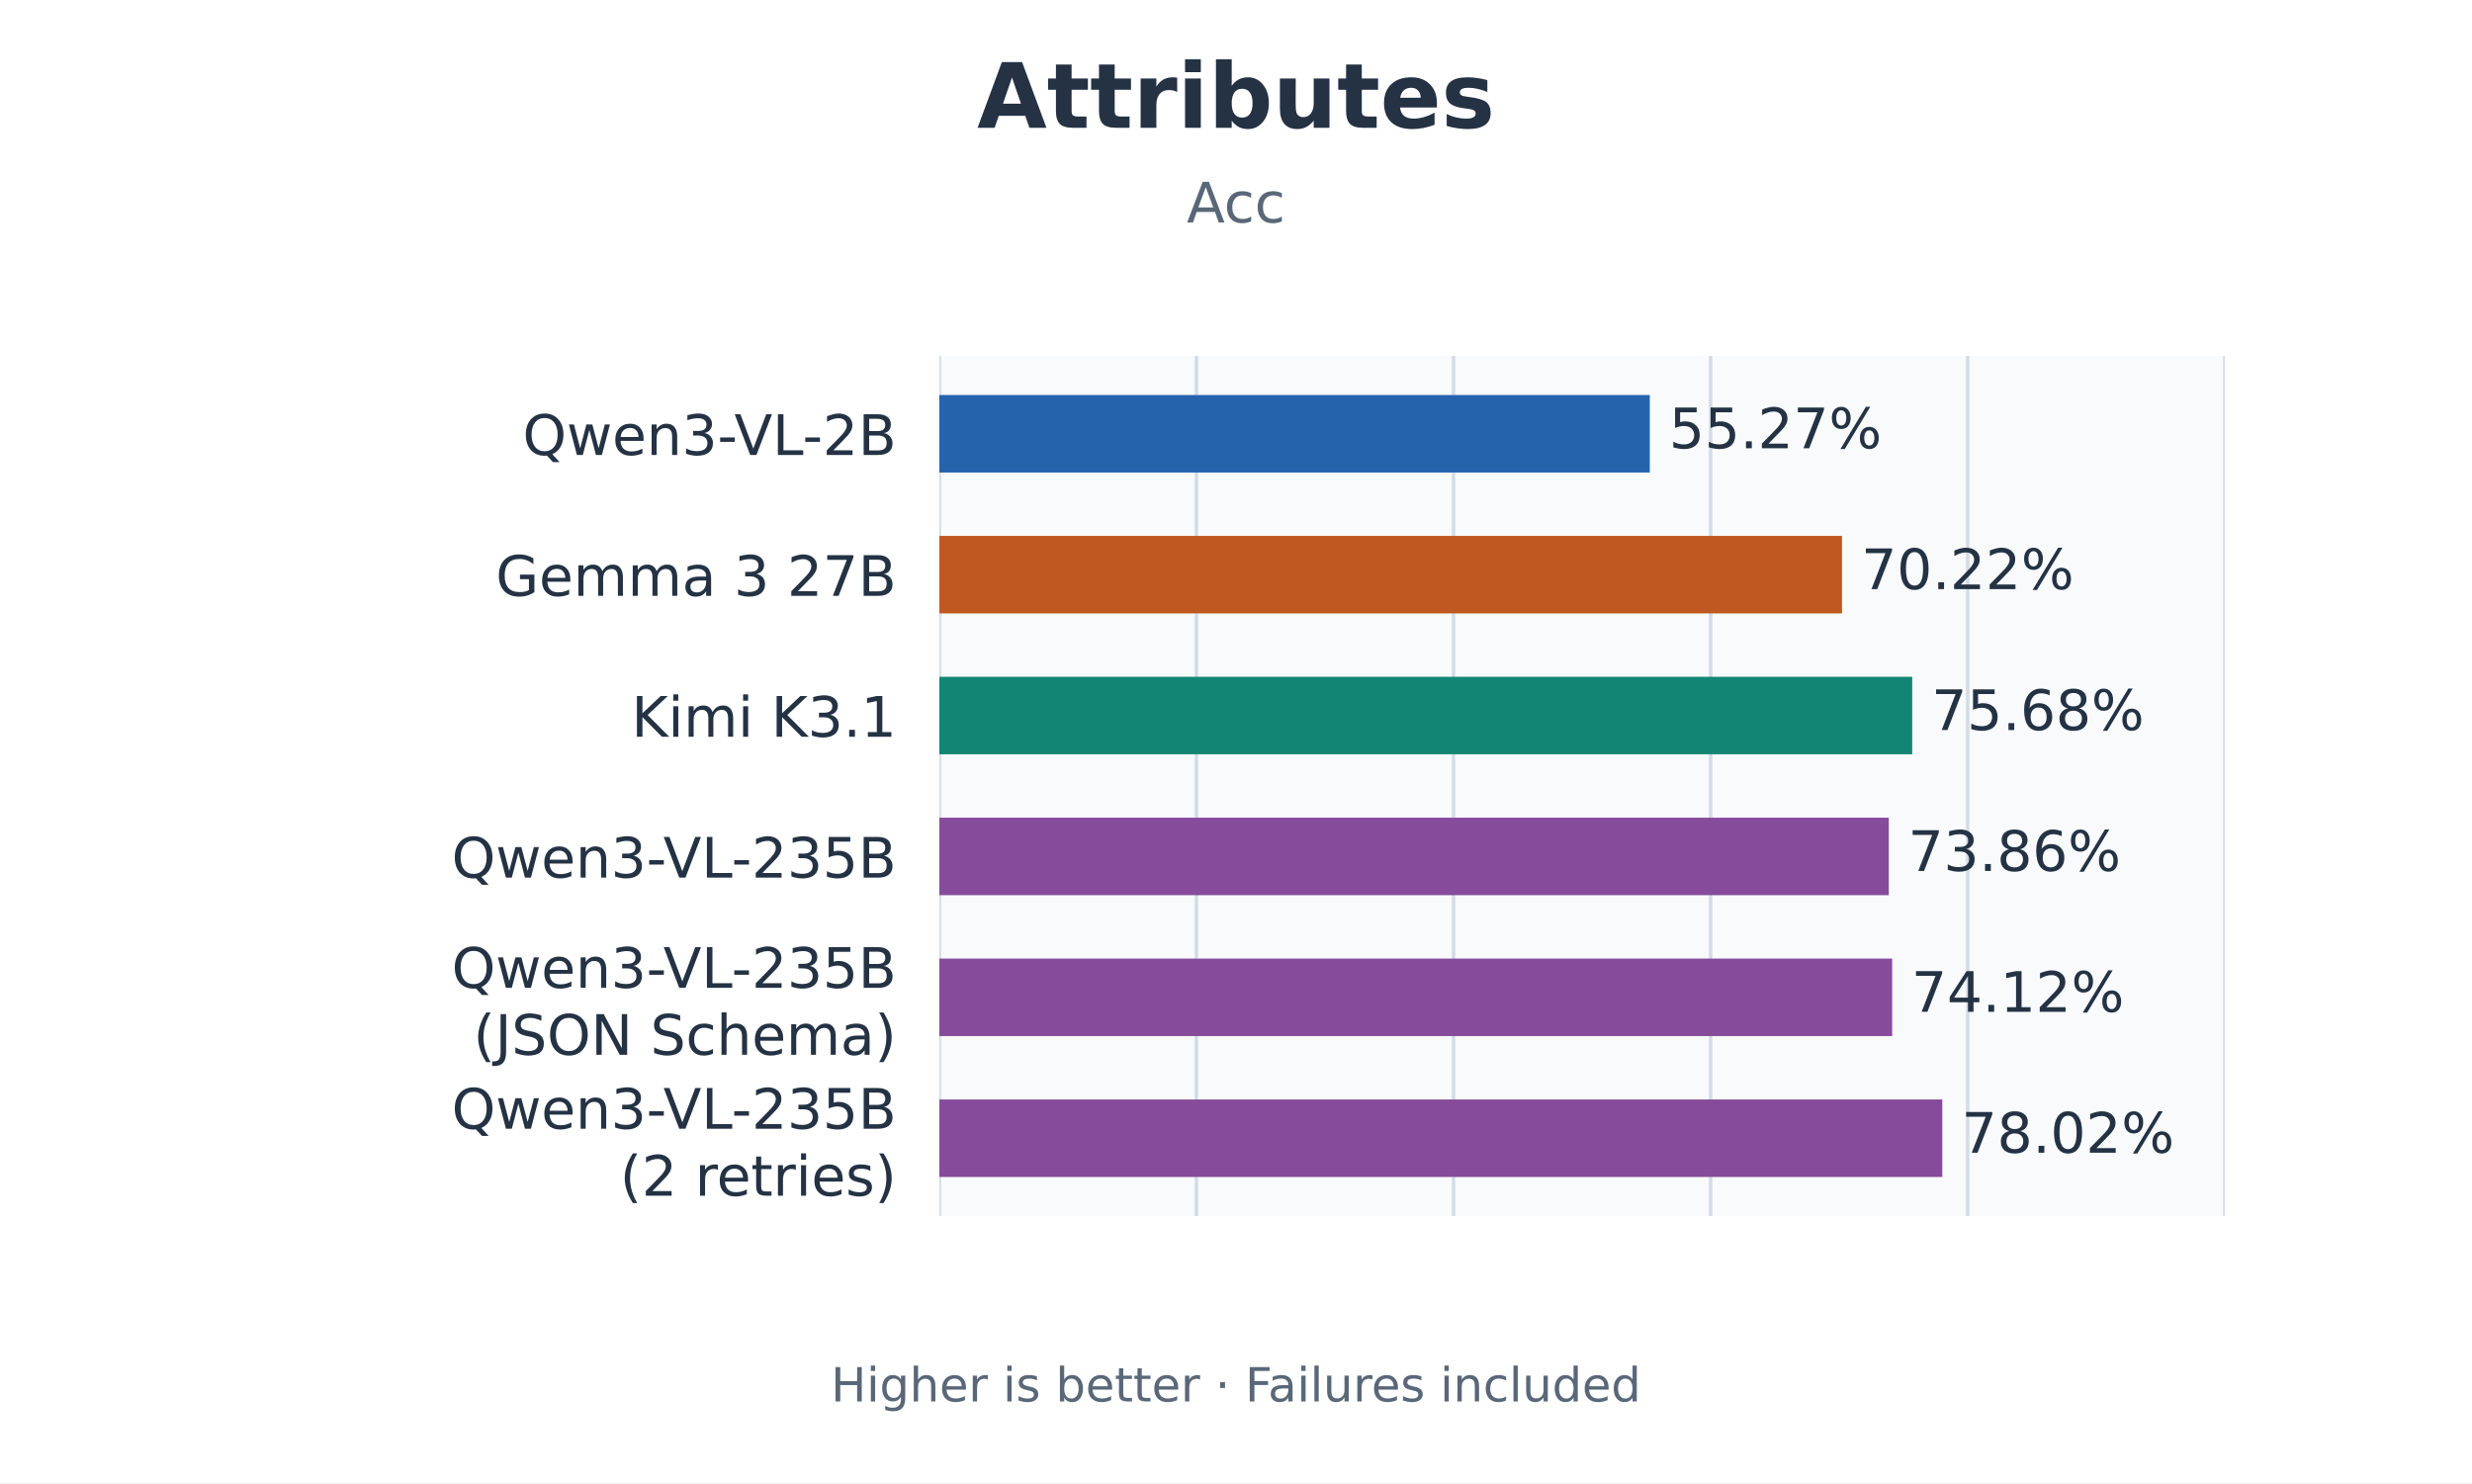
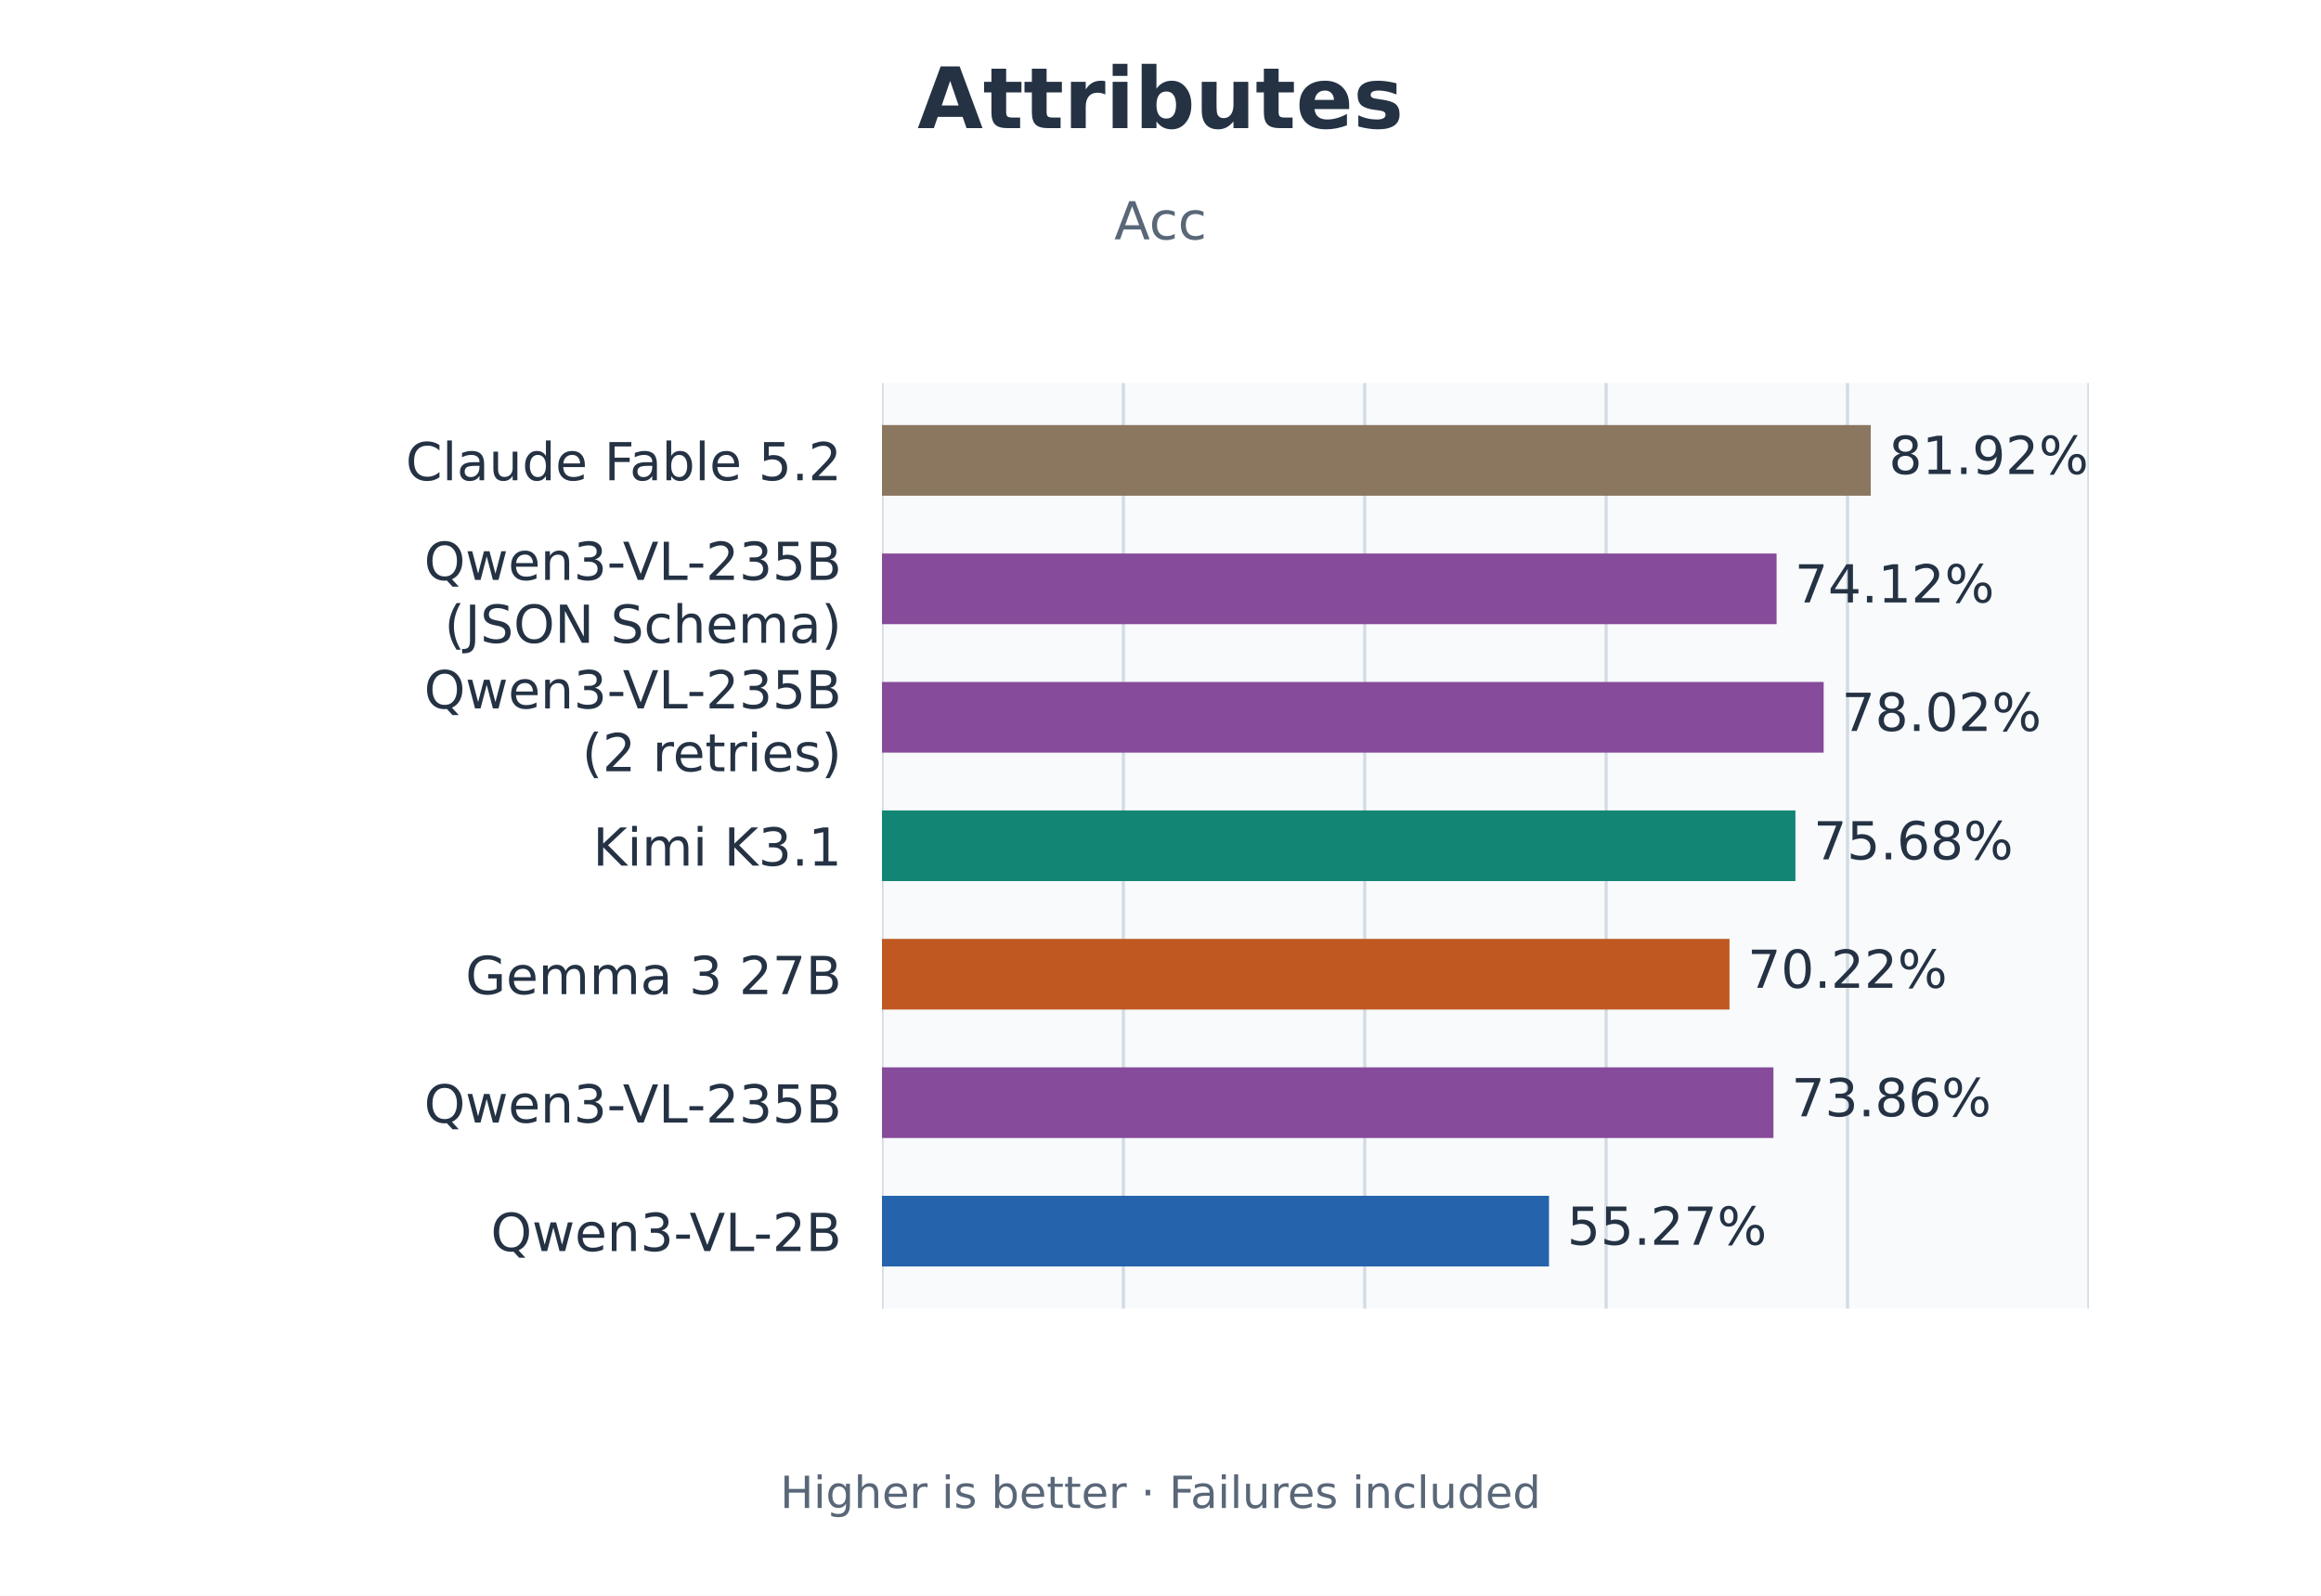
- <svg xmlns="http://www.w3.org/2000/svg" width="576pt" height="345.6pt" viewBox="0 0 576 345.6" version="1.1">
+ <svg xmlns="http://www.w3.org/2000/svg" width="576pt" height="396pt" viewBox="0 0 576 396" version="1.1">
  <defs>
    <style type="text/css">*{stroke-linejoin: round; stroke-linecap: butt}</style>
  </defs>
  <g id="figure_1">
    <g id="patch_1">
-       <path d="M 0 345.6 L 576 345.6 L 576 0 L 0 0 z " style="fill: #ffffff" />
+       <path d="M 0 396 L 576 396 L 576 0 L 0 0 z " style="fill: #ffffff" />
    </g>
    <g id="axes_1">
      <g id="patch_2">
-         <path d="M 218.88 283.392 L 518.4 283.392 L 518.4 82.944 L 218.88 82.944 z " style="fill: #f8fafc" />
+         <path d="M 218.88 324.72 L 518.4 324.72 L 518.4 95.04 L 218.88 95.04 z " style="fill: #f8fafc" />
      </g>
      <g id="matplotlib.axis_1">
        <g id="xtick_1">
          <g id="line2d_1">
-             <path d="M 218.88 283.392 L 218.88 82.944 " clip-path="url(#p9a324c0101)" style="fill: none; stroke: #d3dbe4; stroke-width: 0.8; stroke-linecap: square" />
+             <path d="M 218.88 324.72 L 218.88 95.04 " clip-path="url(#p2f2c2fe694)" style="fill: none; stroke: #d3dbe4; stroke-width: 0.8; stroke-linecap: square" />
          </g>
          <g id="line2d_2" />
        </g>
        <g id="xtick_2">
          <g id="line2d_3">
-             <path d="M 278.784 283.392 L 278.784 82.944 " clip-path="url(#p9a324c0101)" style="fill: none; stroke: #d3dbe4; stroke-width: 0.8; stroke-linecap: square" />
+             <path d="M 278.784 324.72 L 278.784 95.04 " clip-path="url(#p2f2c2fe694)" style="fill: none; stroke: #d3dbe4; stroke-width: 0.8; stroke-linecap: square" />
          </g>
          <g id="line2d_4" />
        </g>
        <g id="xtick_3">
          <g id="line2d_5">
-             <path d="M 338.688 283.392 L 338.688 82.944 " clip-path="url(#p9a324c0101)" style="fill: none; stroke: #d3dbe4; stroke-width: 0.8; stroke-linecap: square" />
+             <path d="M 338.688 324.72 L 338.688 95.04 " clip-path="url(#p2f2c2fe694)" style="fill: none; stroke: #d3dbe4; stroke-width: 0.8; stroke-linecap: square" />
          </g>
          <g id="line2d_6" />
        </g>
        <g id="xtick_4">
          <g id="line2d_7">
-             <path d="M 398.592 283.392 L 398.592 82.944 " clip-path="url(#p9a324c0101)" style="fill: none; stroke: #d3dbe4; stroke-width: 0.8; stroke-linecap: square" />
+             <path d="M 398.592 324.72 L 398.592 95.04 " clip-path="url(#p2f2c2fe694)" style="fill: none; stroke: #d3dbe4; stroke-width: 0.8; stroke-linecap: square" />
          </g>
          <g id="line2d_8" />
        </g>
        <g id="xtick_5">
          <g id="line2d_9">
-             <path d="M 458.496 283.392 L 458.496 82.944 " clip-path="url(#p9a324c0101)" style="fill: none; stroke: #d3dbe4; stroke-width: 0.8; stroke-linecap: square" />
+             <path d="M 458.496 324.72 L 458.496 95.04 " clip-path="url(#p2f2c2fe694)" style="fill: none; stroke: #d3dbe4; stroke-width: 0.8; stroke-linecap: square" />
          </g>
          <g id="line2d_10" />
        </g>
        <g id="xtick_6">
          <g id="line2d_11">
-             <path d="M 518.4 283.392 L 518.4 82.944 " clip-path="url(#p9a324c0101)" style="fill: none; stroke: #d3dbe4; stroke-width: 0.8; stroke-linecap: square" />
+             <path d="M 518.4 324.72 L 518.4 95.04 " clip-path="url(#p2f2c2fe694)" style="fill: none; stroke: #d3dbe4; stroke-width: 0.8; stroke-linecap: square" />
          </g>
          <g id="line2d_12" />
        </g>
      </g>
      <g id="matplotlib.axis_2">
        <g id="ytick_1">
          <g id="line2d_13" />
          <g id="text_1">
-             <text style="font-size: 13px; font-family: 'DejaVu Sans'; text-anchor: end; fill: #243244" x="208.88" y="106.023" transform="rotate(-0 208.88 106.0229)">Qwen3-VL-2B</text>
+             <text style="font-size: 13px; font-family: 'DejaVu Sans'; text-anchor: end; fill: #243244" x="208.88" y="119.185" transform="rotate(-0 208.88 119.1854)">Claude Fable 5.2</text>
          </g>
        </g>
        <g id="ytick_2">
          <g id="line2d_14" />
          <g id="text_2">
-             <text style="font-size: 13px; font-family: 'DejaVu Sans'; text-anchor: end; fill: #243244" x="208.88" y="138.856" transform="rotate(-0 208.88 138.8564)">Gemma 3 27B</text>
+             <text style="font-size: 13px; font-family: 'DejaVu Sans'; fill: #243244" transform="translate(105.2456 143.9116)">Qwen3-VL-235B</text>
+             <text style="font-size: 13px; font-family: 'DejaVu Sans'; fill: #243244" transform="translate(110.2892 159.5152)">(JSON Schema)</text>
          </g>
        </g>
        <g id="ytick_3">
          <g id="line2d_15" />
          <g id="text_3">
-             <text style="font-size: 13px; font-family: 'DejaVu Sans'; text-anchor: end; fill: #243244" x="208.88" y="171.69" transform="rotate(-0 208.88 171.6903)">Kimi K3.1</text>
+             <text style="font-size: 13px; font-family: 'DejaVu Sans'; fill: #243244" transform="translate(105.2456 175.7895)">Qwen3-VL-235B</text>
+             <text style="font-size: 13px; font-family: 'DejaVu Sans'; fill: #243244" transform="translate(144.4528 191.393)">(2 retries)</text>
          </g>
        </g>
        <g id="ytick_4">
          <g id="line2d_16" />
          <g id="text_4">
-             <text style="font-size: 13px; font-family: 'DejaVu Sans'; text-anchor: end; fill: #243244" x="208.88" y="204.523" transform="rotate(-0 208.88 204.5232)">Qwen3-VL-235B</text>
+             <text style="font-size: 13px; font-family: 'DejaVu Sans'; text-anchor: end; fill: #243244" x="208.88" y="214.819" transform="rotate(-0 208.88 214.819)">Kimi K3.1</text>
          </g>
        </g>
        <g id="ytick_5">
          <g id="line2d_17" />
          <g id="text_5">
-             <text style="font-size: 13px; font-family: 'DejaVu Sans'; fill: #243244" transform="translate(105.2456 230.2055)">Qwen3-VL-235B</text>
-             <text style="font-size: 13px; font-family: 'DejaVu Sans'; fill: #243244" transform="translate(110.2892 245.809)">(JSON Schema)</text>
+             <text style="font-size: 13px; font-family: 'DejaVu Sans'; text-anchor: end; fill: #243244" x="208.88" y="246.696" transform="rotate(-0 208.88 246.6963)">Gemma 3 27B</text>
          </g>
        </g>
        <g id="ytick_6">
          <g id="line2d_18" />
          <g id="text_6">
-             <text style="font-size: 13px; font-family: 'DejaVu Sans'; fill: #243244" transform="translate(105.2456 263.0389)">Qwen3-VL-235B</text>
-             <text style="font-size: 13px; font-family: 'DejaVu Sans'; fill: #243244" transform="translate(144.4528 278.6424)">(2 retries)</text>
+             <text style="font-size: 13px; font-family: 'DejaVu Sans'; text-anchor: end; fill: #243244" x="208.88" y="278.574" transform="rotate(-0 208.88 278.5742)">Qwen3-VL-235B</text>
+           </g>
+         </g>
+         <g id="ytick_7">
+           <g id="line2d_19" />
+           <g id="text_7">
+             <text style="font-size: 13px; font-family: 'DejaVu Sans'; text-anchor: end; fill: #243244" x="208.88" y="310.452" transform="rotate(-0 208.88 310.4521)">Qwen3-VL-2B</text>
          </g>
        </g>
      </g>
      <g id="patch_3">
-         <path d="M 218.88 92.055 L 384.414 92.055 L 384.414 110.114 L 218.88 110.114 z " clip-path="url(#p9a324c0101)" style="fill: #2563ad" />
+         <path d="M 218.88 105.48 L 464.26 105.48 L 464.26 123.013 L 218.88 123.013 z " clip-path="url(#p2f2c2fe694)" style="fill: #8b7660" />
      </g>
      <g id="patch_4">
-         <path d="M 218.88 124.889 L 429.206 124.889 L 429.206 142.947 L 218.88 142.947 z " clip-path="url(#p9a324c0101)" style="fill: #c05822" />
+         <path d="M 218.88 137.358 L 440.891 137.358 L 440.891 154.891 L 218.88 154.891 z " clip-path="url(#p2f2c2fe694)" style="fill: #864b9a" />
      </g>
      <g id="patch_5">
-         <path d="M 218.88 157.722 L 445.565 157.722 L 445.565 175.78 L 218.88 175.78 z " clip-path="url(#p9a324c0101)" style="fill: #138575" />
+         <path d="M 218.88 169.236 L 452.576 169.236 L 452.576 186.769 L 218.88 186.769 z " clip-path="url(#p2f2c2fe694)" style="fill: #864b9a" />
      </g>
      <g id="patch_6">
-         <path d="M 218.88 190.556 L 440.112 190.556 L 440.112 208.614 L 218.88 208.614 z " clip-path="url(#p9a324c0101)" style="fill: #864b9a" />
+         <path d="M 218.88 201.114 L 445.565 201.114 L 445.565 218.646 L 218.88 218.646 z " clip-path="url(#p2f2c2fe694)" style="fill: #138575" />
      </g>
      <g id="patch_7">
-         <path d="M 218.88 223.389 L 440.891 223.389 L 440.891 241.447 L 218.88 241.447 z " clip-path="url(#p9a324c0101)" style="fill: #864b9a" />
+         <path d="M 218.88 232.991 L 429.206 232.991 L 429.206 250.524 L 218.88 250.524 z " clip-path="url(#p2f2c2fe694)" style="fill: #c05822" />
      </g>
      <g id="patch_8">
-         <path d="M 218.88 256.222 L 452.576 256.222 L 452.576 274.281 L 218.88 274.281 z " clip-path="url(#p9a324c0101)" style="fill: #864b9a" />
+         <path d="M 218.88 264.869 L 440.112 264.869 L 440.112 282.402 L 218.88 282.402 z " clip-path="url(#p2f2c2fe694)" style="fill: #864b9a" />
      </g>
-       <g id="text_7">
-         <text style="font-size: 13px; font-family: 'DejaVu Sans'; text-anchor: start; fill: #243244" x="388.907" y="104.461" transform="rotate(-0 388.9073 104.4614)">55.27%</text>
+       <g id="patch_9">
+         <path d="M 218.88 296.747 L 384.414 296.747 L 384.414 314.28 L 218.88 314.28 z " clip-path="url(#p2f2c2fe694)" style="fill: #2563ad" />
      </g>
      <g id="text_8">
-         <text style="font-size: 13px; font-family: 'DejaVu Sans'; text-anchor: start; fill: #243244" x="433.699" y="137.295" transform="rotate(-0 433.6989 137.2948)">70.22%</text>
+         <text style="font-size: 13px; font-family: 'DejaVu Sans'; text-anchor: start; fill: #243244" x="468.753" y="117.623" transform="rotate(-0 468.7533 117.6234)">81.92%</text>
      </g>
      <g id="text_9">
-         <text style="font-size: 13px; font-family: 'DejaVu Sans'; text-anchor: start; fill: #243244" x="450.058" y="170.128" transform="rotate(-0 450.0576 170.1282)">75.68%</text>
+         <text style="font-size: 13px; font-family: 'DejaVu Sans'; text-anchor: start; fill: #243244" x="445.384" y="149.501" transform="rotate(-0 445.3837 149.5012)">74.12%</text>
      </g>
      <g id="text_10">
-         <text style="font-size: 13px; font-family: 'DejaVu Sans'; text-anchor: start; fill: #243244" x="444.605" y="202.962" transform="rotate(-0 444.6047 202.9617)">73.86%</text>
+         <text style="font-size: 13px; font-family: 'DejaVu Sans'; text-anchor: start; fill: #243244" x="457.069" y="181.379" transform="rotate(-0 457.0685 181.3791)">78.02%</text>
      </g>
      <g id="text_11">
-         <text style="font-size: 13px; font-family: 'DejaVu Sans'; text-anchor: start; fill: #243244" x="445.384" y="235.795" transform="rotate(-0 445.3837 235.7951)">74.12%</text>
+         <text style="font-size: 13px; font-family: 'DejaVu Sans'; text-anchor: start; fill: #243244" x="450.058" y="213.257" transform="rotate(-0 450.0576 213.257)">75.68%</text>
      </g>
      <g id="text_12">
-         <text style="font-size: 13px; font-family: 'DejaVu Sans'; text-anchor: start; fill: #243244" x="457.069" y="268.628" transform="rotate(-0 457.0685 268.6285)">78.02%</text>
+         <text style="font-size: 13px; font-family: 'DejaVu Sans'; text-anchor: start; fill: #243244" x="433.699" y="245.135" transform="rotate(-0 433.6989 245.1348)">70.22%</text>
+       </g>
+       <g id="text_13">
+         <text style="font-size: 13px; font-family: 'DejaVu Sans'; text-anchor: start; fill: #243244" x="444.605" y="277.013" transform="rotate(-0 444.6047 277.0127)">73.86%</text>
+       </g>
+       <g id="text_14">
+         <text style="font-size: 13px; font-family: 'DejaVu Sans'; text-anchor: start; fill: #243244" x="388.907" y="308.891" transform="rotate(-0 388.9073 308.8905)">55.27%</text>
      </g>
    </g>
-     <g id="text_13">
-       <text style="font-weight: 700; font-size: 21px; font-family: 'DejaVu Sans'; text-anchor: middle; fill: #243244" x="288" y="29.781" transform="rotate(-0 288 29.78072)">Attributes</text>
+     <g id="text_15">
+       <text style="font-weight: 700; font-size: 21px; font-family: 'DejaVu Sans'; text-anchor: middle; fill: #243244" x="288" y="31.797" transform="rotate(-0 288 31.79672)">Attributes</text>
    </g>
-     <g id="text_14">
-       <text style="font-size: 13px; font-family: 'DejaVu Sans'; text-anchor: middle; fill: #596778" x="288" y="51.84" transform="rotate(-0 288 51.84)">Acc</text>
+     <g id="text_16">
+       <text style="font-size: 13px; font-family: 'DejaVu Sans'; text-anchor: middle; fill: #596778" x="288" y="59.4" transform="rotate(-0 288 59.4)">Acc</text>
    </g>
-     <g id="text_15">
-       <text style="font-size: 11px; font-family: 'DejaVu Sans'; text-anchor: middle; fill: #596778" x="288" y="326.592" transform="rotate(-0 288 326.592)">Higher is better · Failures included</text>
+     <g id="text_17">
+       <text style="font-size: 11px; font-family: 'DejaVu Sans'; text-anchor: middle; fill: #596778" x="288" y="374.22" transform="rotate(-0 288 374.22)">Higher is better · Failures included</text>
    </g>
  </g>
  <defs>
-     <clipPath id="p9a324c0101">
-       <rect x="218.88" y="82.944" width="299.52" height="200.448" />
+     <clipPath id="p2f2c2fe694">
+       <rect x="218.88" y="95.04" width="299.52" height="229.68" />
    </clipPath>
  </defs>
</svg>
